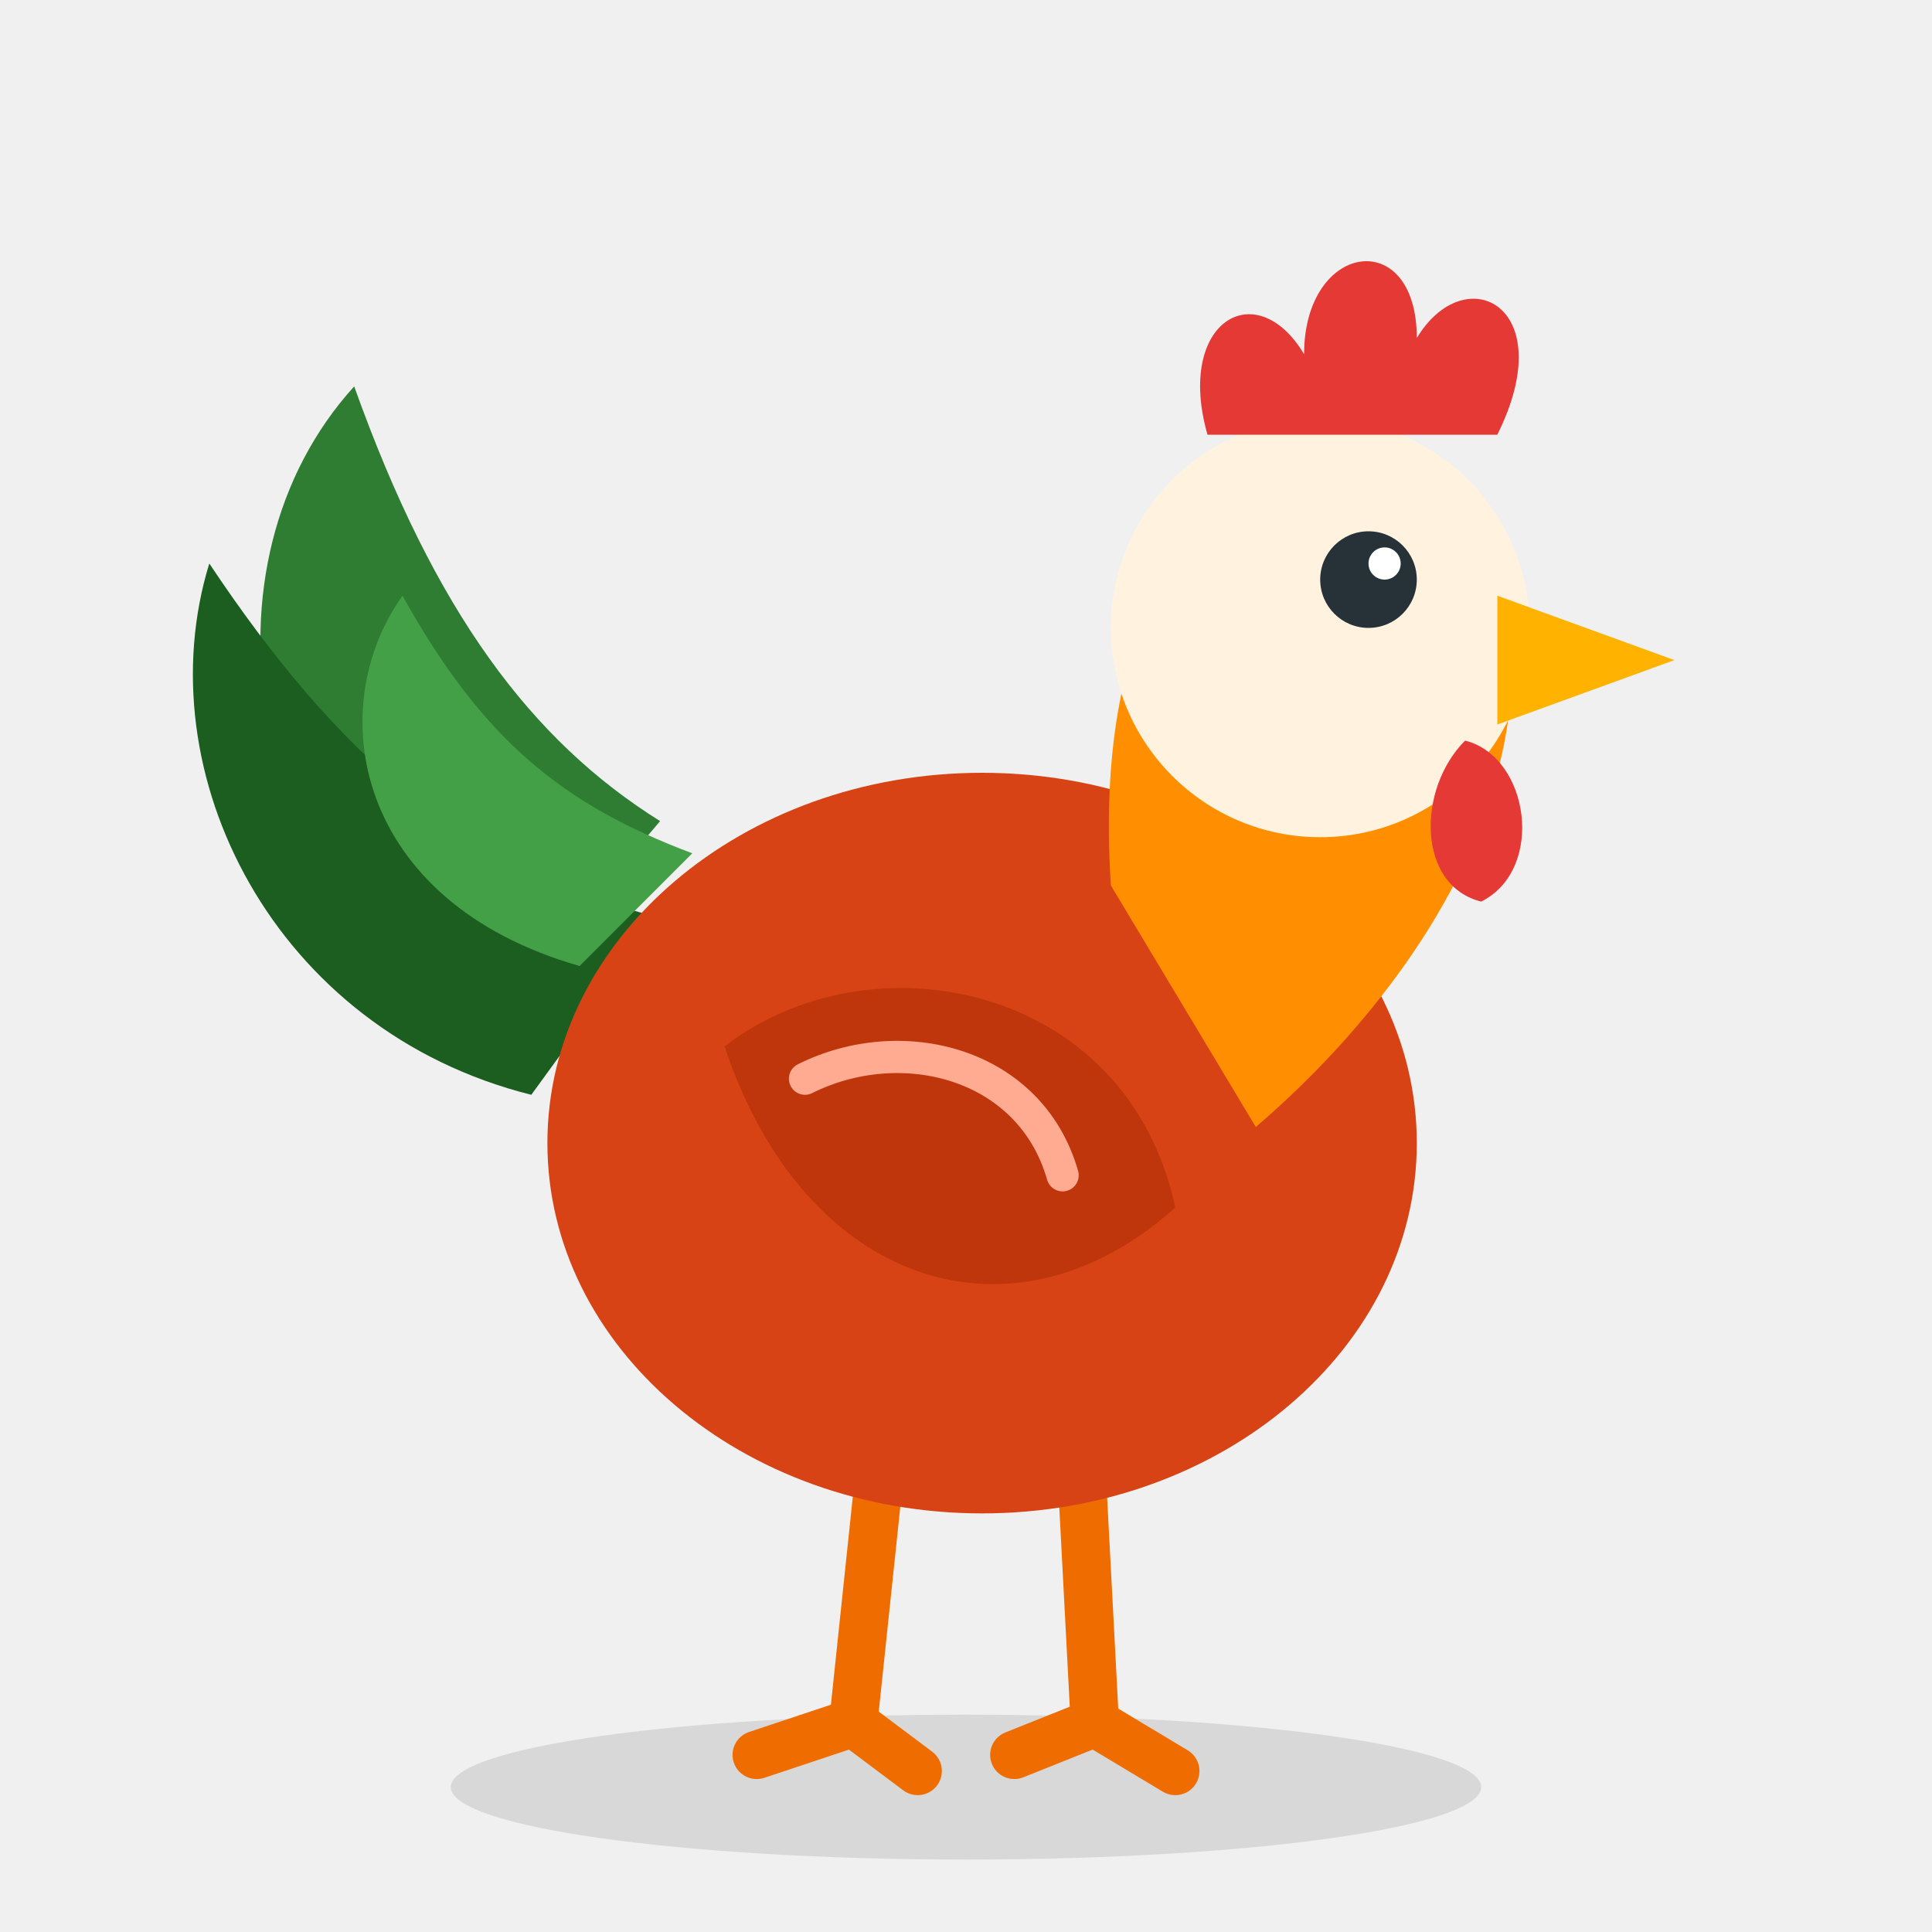
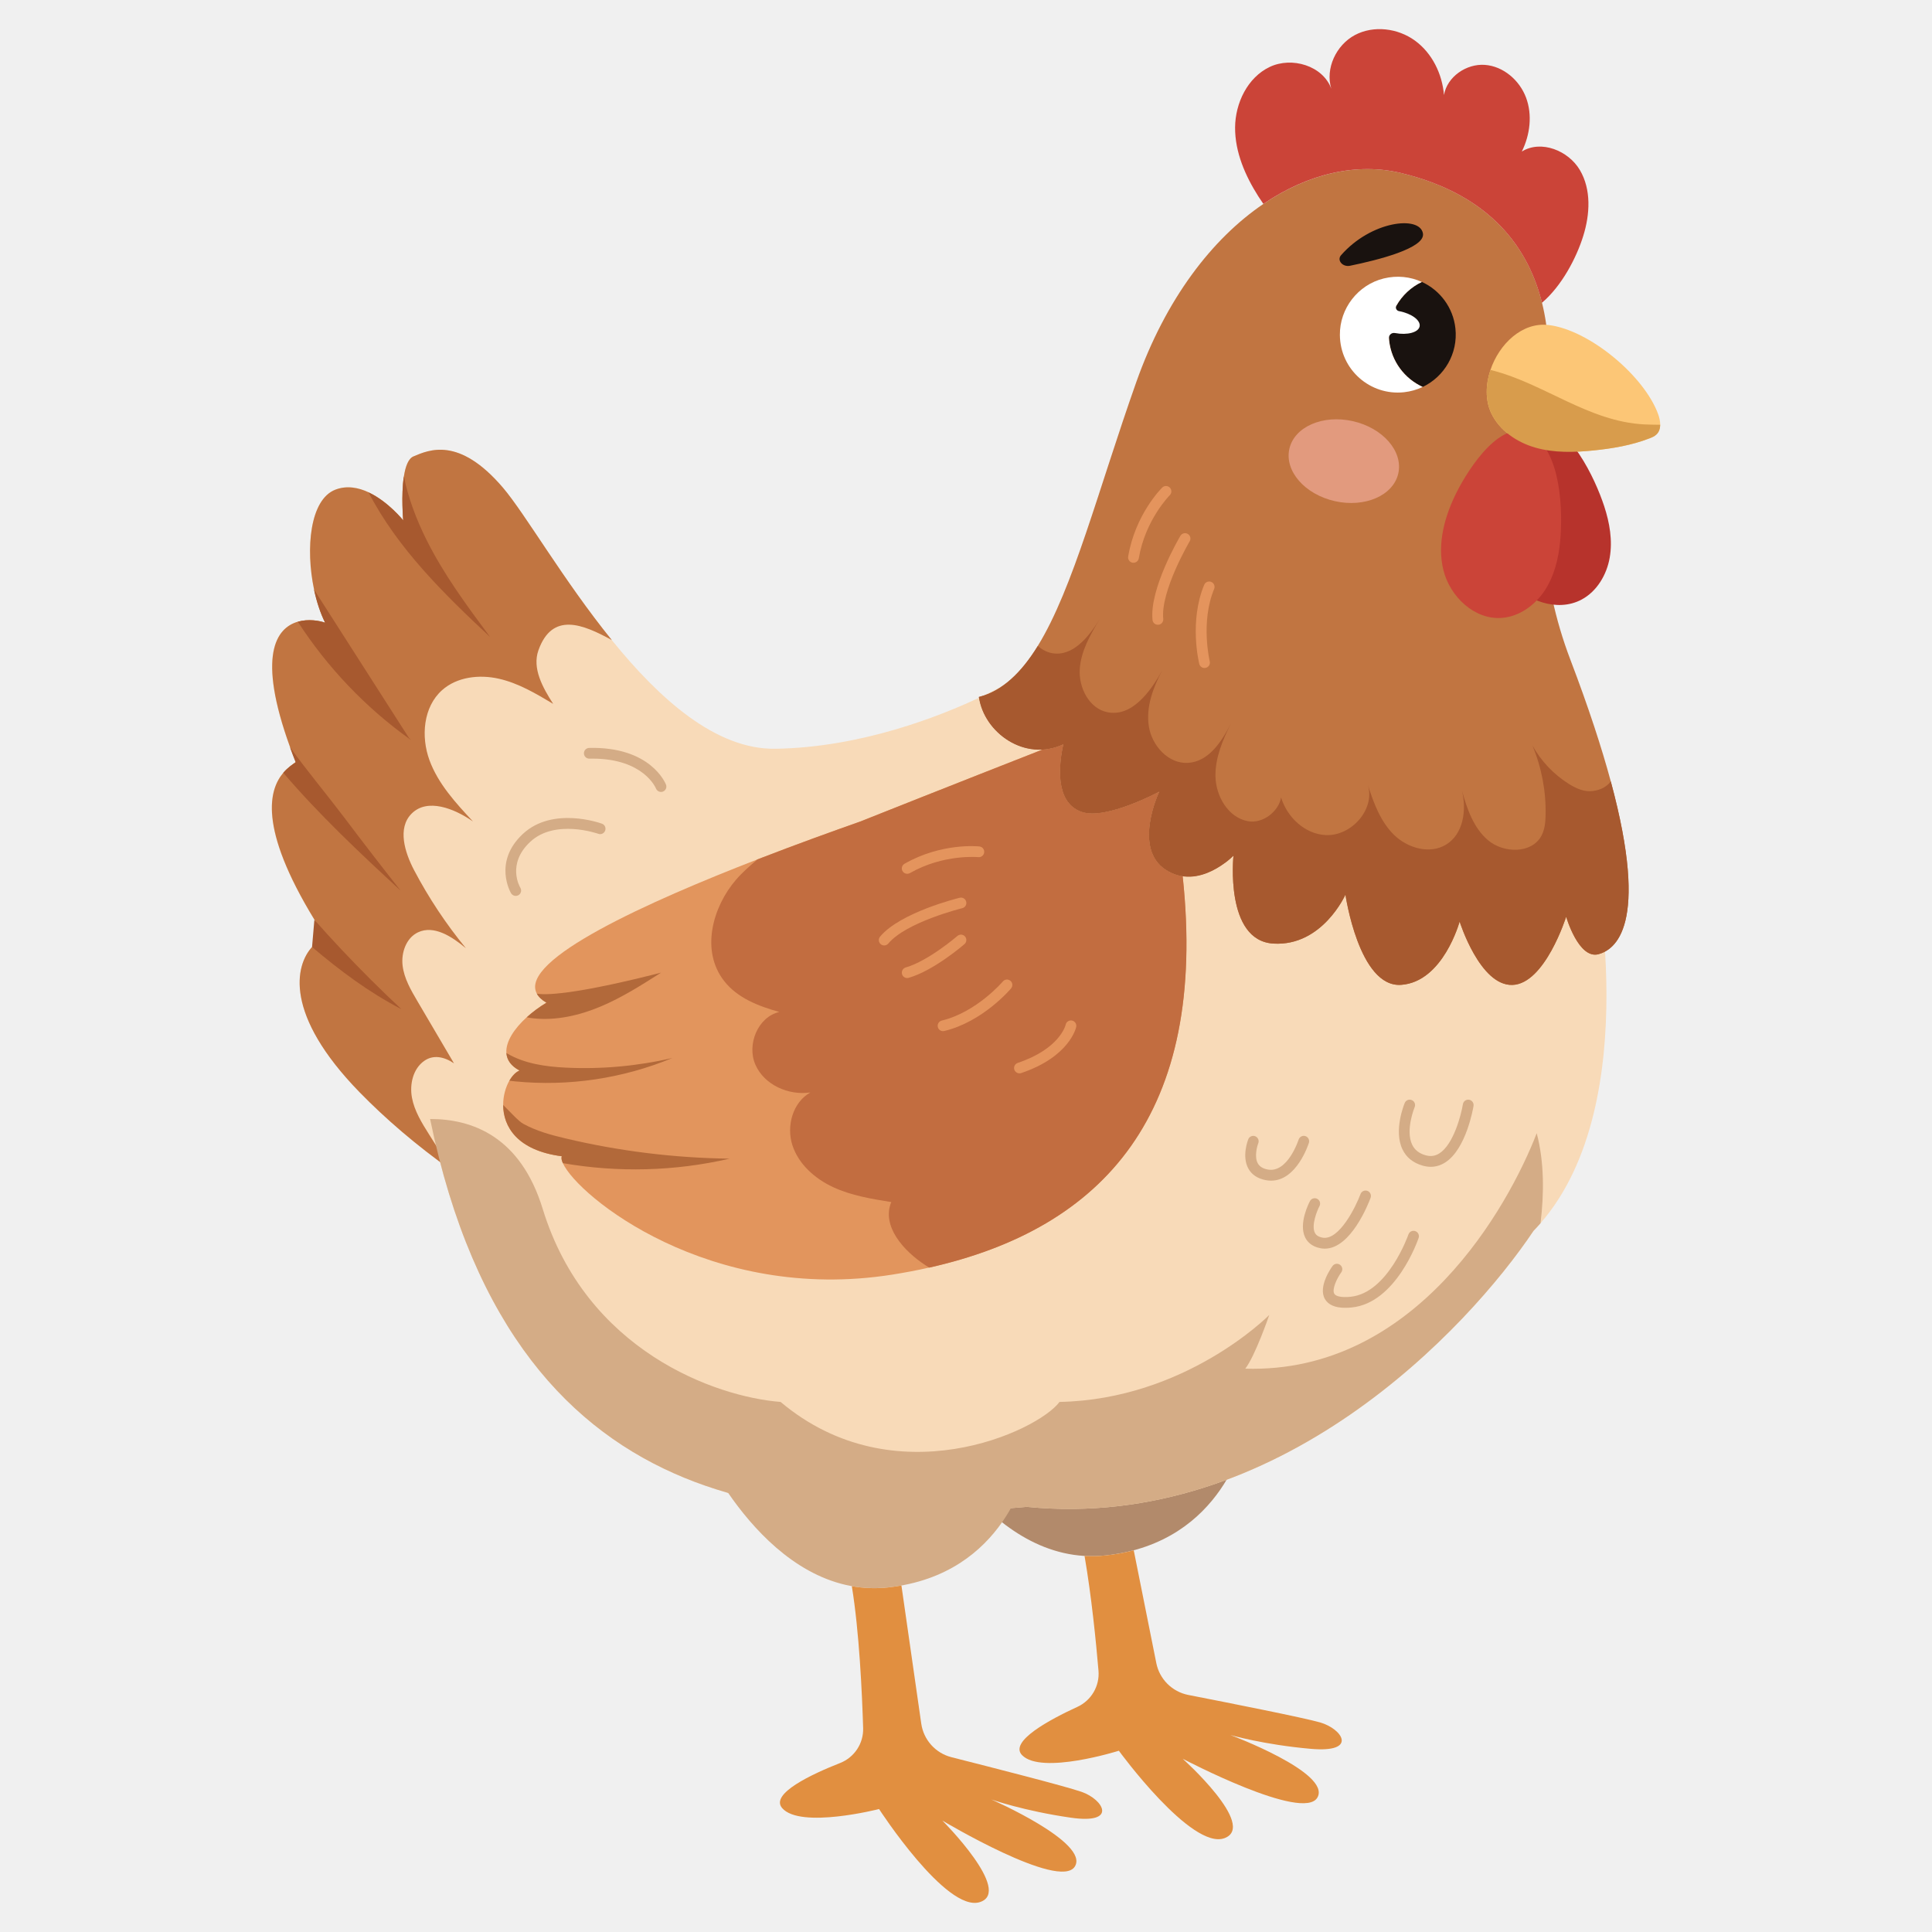
- <svg xmlns="http://www.w3.org/2000/svg" viewBox="0 0 240 240" role="img" aria-label="Gallo">
-   <ellipse cx="120" cy="222" rx="64" ry="9" fill="#000" opacity="0.1" />
-   <g stroke="#ef6c00" stroke-width="6" stroke-linecap="round" fill="none">
-     <path d="M110 176 L106 214 M106 214 L94 218 M106 214 L114 220" />
-     <path d="M134 176 L136 214 M136 214 L126 218 M136 214 L146 220" />
+ <svg xmlns="http://www.w3.org/2000/svg" version="1.1" id="Capa_1" x="0px" y="0px" viewBox="0 0 500 500" style="enable-background:new 0 0 500 500;" xml:space="preserve">
+   <style type="text/css">
+ 	.st0{opacity:0.2;}
+ 	.st1{fill:#FFFFFF;}
+ 	.st2{fill:url(#SVGID_1_);}
+ 	.st3{filter:url(#Adobe_OpacityMaskFilter);}
+ 	.st4{filter:url(#Adobe_OpacityMaskFilter_1_);}
+ 	.st5{mask:url(#SVGID_2_);fill:url(#SVGID_3_);}
+ 	.st6{opacity:0.32;fill:url(#SVGID_4_);}
+ 	.st7{fill:url(#SVGID_5_);}
+ 	.st8{fill:url(#SVGID_6_);}
+ 	.st9{filter:url(#Adobe_OpacityMaskFilter_2_);}
+ 	.st10{filter:url(#Adobe_OpacityMaskFilter_3_);}
+ 	.st11{mask:url(#SVGID_7_);fill:url(#SVGID_8_);}
+ 	.st12{opacity:0.32;fill:url(#SVGID_9_);}
+ 	.st13{fill:url(#SVGID_10_);}
+ 	.st14{fill:url(#SVGID_11_);}
+ 	.st15{filter:url(#Adobe_OpacityMaskFilter_4_);}
+ 	.st16{filter:url(#Adobe_OpacityMaskFilter_5_);}
+ 	.st17{mask:url(#SVGID_12_);fill:url(#SVGID_13_);}
+ 	.st18{opacity:0.32;fill:url(#SVGID_14_);}
+ 	.st19{fill:url(#SVGID_15_);}
+ 	.st20{fill:url(#SVGID_16_);}
+ 	.st21{fill:url(#SVGID_17_);}
+ 	.st22{fill:url(#SVGID_18_);}
+ 	.st23{filter:url(#Adobe_OpacityMaskFilter_6_);}
+ 	.st24{filter:url(#Adobe_OpacityMaskFilter_7_);}
+ 	.st25{mask:url(#SVGID_19_);fill:url(#SVGID_20_);}
+ 	.st26{opacity:0.32;fill:url(#SVGID_21_);}
+ 	.st27{fill:url(#SVGID_22_);}
+ 	.st28{fill:url(#SVGID_23_);}
+ 	.st29{fill:url(#SVGID_24_);}
+ 	.st30{filter:url(#Adobe_OpacityMaskFilter_8_);}
+ 	.st31{filter:url(#Adobe_OpacityMaskFilter_9_);}
+ 	.st32{mask:url(#SVGID_25_);fill:url(#SVGID_26_);}
+ 	.st33{opacity:0.32;fill:url(#SVGID_27_);}
+ 	.st34{fill:url(#SVGID_28_);}
+ 	.st35{fill:url(#SVGID_29_);}
+ 	.st36{fill:url(#SVGID_30_);}
+ 	.st37{fill:url(#SVGID_31_);}
+ 	.st38{fill:url(#SVGID_32_);}
+ 	.st39{fill:#B28A6B;}
+ 	.st40{fill:#F8DAB8;}
+ 	.st41{fill:#C17541;}
+ 	.st42{fill:#E2955D;}
+ 	.st43{fill:#C26D40;}
+ 	.st44{fill:#B2693A;}
+ 	.st45{fill:#A7592F;}
+ 	.st46{fill:#D4AC86;}
+ 	.st47{fill:#E18F40;}
+ 	.st48{fill:#E4945D;}
+ 	.st49{fill:#19120F;}
+ 	.st50{fill:#CB4438;}
+ 	.st51{fill:#FCC676;}
+ 	.st52{fill:#B7332C;}
+ 	.st53{fill:#D89C4C;}
+ 	.st54{opacity:0.7;fill:#EFAA98;}
+ 	.st55{fill:#BFAC9D;}
+ 	.st56{fill:#443C37;}
+ 	.st57{fill:#F4A89D;}
+ 	.st58{fill:#564E48;}
+ 	.st59{fill:#F7E9DB;}
+ 	.st60{fill:#CB786D;}
+ 	.st61{fill:#E6C298;}
+ 	.st62{fill:#BF9A77;}
+ 	.st63{fill:#EFAA98;}
+ 	.st64{fill:#9A5347;}
+ 	.st65{fill:#ECAA9A;}
+ 	.st66{fill:#D3C4B1;}
+ 	.st67{opacity:0.4;fill:#564E48;}
+ 	.st68{fill:#CFBBAA;}
+ 	.st69{fill:#D78E82;}
+ 	.st70{fill:#3A3531;}
+ 	.st71{fill:#5C4235;}
+ 	.st72{opacity:0.5;fill:#3A3531;}
+ 	.st73{fill:#C6B5A6;}
+ 	.st74{opacity:0.3;fill:#9A5347;}
+ 	.st75{opacity:0.5;fill:#EFAA98;}
+ 	.st76{fill:#F0BB35;}
+ 	.st77{fill:#F8BF34;}
+ 	.st78{fill:#2589B0;}
+ 	.st79{fill:#E4A82B;}
+ 	.st80{fill:#E2A82E;}
+ 	.st81{fill:#BD8122;}
+ 	.st82{fill:#C28423;}
+ 	.st83{fill:#C0C9CC;}
+ 	.st84{fill:#F7BF35;}
+ 	.st85{fill:#F8C23D;}
+ 	.st86{fill:#7A4633;}
+ 	.st87{fill:#D19325;}
+ 	.st88{fill:#FDFDFD;}
+ 	.st89{fill:#93D8EB;}
+ 	.st90{fill:#3EB3DA;}
+ 	.st91{fill:#3CB3D9;}
+ 	.st92{fill:#3BB2D8;}
+ 	.st93{fill:#FCEBB6;}
+ 	.st94{fill:#992021;}
+ 	.st95{fill:#3F2118;}
+ 	.st96{fill:#402119;}
+ 	.st97{fill:#EF7073;}
+ 	.st98{fill:#F9C3C4;}
+ 	.st99{fill:#48271D;}
+ 	.st100{fill:#502E23;}
+ 	.st101{fill:#F8F8F7;}
+ 	.st102{fill:#DAE8EC;}
+ 	.st103{fill:#508AA8;}
+ 	.st104{fill:#C0BEBE;}
+ 	.st105{fill:#E3E2E2;}
+ 	.st106{fill:#433C30;}
+ 	.st107{fill:#5A5752;}
+ 	.st108{fill:#4C4749;}
+ 	.st109{fill:#A8A4AB;}
+ 	.st110{fill:#53504B;}
+ 	.st111{fill:#E84E1E;}
+ 	.st112{fill:#C6C3C3;}
+ 	.st113{fill:#625D62;}
+ 	.st114{fill:#7C7973;}
+ 	.st115{fill:#893872;}
+ 	.st116{fill:#A04B8C;}
+ 	.st117{fill:#C2EFFB;}
+ 	.st118{fill:#702A5F;}
+ 	.st119{opacity:0.2;fill:#FFFFFF;}
+ 	.st120{opacity:0.3;fill:#FFFFFF;}
+ 	.st121{opacity:0.5;fill:#FF6E5F;}
+ 	.st122{fill:#383638;}
+ 	.st123{opacity:0.48;fill:#FFFFFF;}
+ 	.st124{opacity:0.5;}
+ 	.st125{fill:#561F4C;}
+ 	.st126{opacity:0.3;}
+ 	.st127{fill:#232323;}
+ 	.st128{opacity:0.4;}
+ 	.st129{opacity:0.5;fill:#FFFFFF;}
+ 	.st130{fill:#E42000;}
+ 	.st131{opacity:0.15;}
+ 	.st132{opacity:0.85;}
+ 	.st133{fill:#FFDA6A;}
+ 	.st134{fill:#86B200;}
+ 	.st135{fill:#A1D735;}
+ 	.st136{fill:#8832BF;}
+ 	.st137{fill:#0C80D9;}
+ 	.st138{fill:#7ABB2F;}
+ 	.st139{fill:#FCBE1A;}
+ 	.st140{fill:#FA720C;}
+ 	.st141{fill:#FF3B7C;}
+ 	.st142{fill:#C62462;}
+ 	.st143{fill:#00B1C9;}
+ 	.st144{fill:#115A60;}
+ 	.st145{fill:#07C9DD;}
+ 	.st146{fill:none;stroke:#22EAEF;stroke-width:14.948;stroke-linecap:round;stroke-miterlimit:10;}
+ 	.st147{opacity:0.8;fill:#07A8A8;}
+ 	.st148{fill:#22EAEF;}
+ 	.st149{fill:#6DCDEB;}
+ 	.st150{fill:#C5FCF1;}
+ 	.st151{fill:#03898C;}
+ 	.st152{fill:#1F7177;}
+ 	.st153{fill:#52C5CE;}
+ 	.st154{fill:#BECFD7;}
+ 	.st155{fill:none;stroke:#FFCF03;stroke-width:7.94;stroke-linecap:round;stroke-linejoin:round;stroke-miterlimit:10;}
+ 	.st156{fill:#0084A8;}
+ 	.st157{fill:#B7295F;}
+ 	.st158{opacity:0.5;fill:#B46EEA;}
+ 	.st159{fill:none;stroke:#FFFFFF;stroke-width:7.94;stroke-linecap:round;stroke-linejoin:round;stroke-miterlimit:10;}
+ 	.st160{opacity:0.8;}
+ 	.st161{fill:#07A8A8;}
+ 	.st162{opacity:0.6;fill:#07A8A8;}
+ 	.st163{fill:#FFCF03;}
+ 	.st164{fill:#FFEEA4;}
+ 	.st165{fill:#7C7C7C;}
+ 	.st166{fill:#706F6D;}
+ 	.st167{fill:#383838;}
+ 	.st168{fill:#545454;}
+ 	.st169{fill:#636363;}
+ 	.st170{fill:#565656;}
+ 	.st171{fill:#444444;}
+ 	.st172{fill:#DD316F;}
+ 	.st173{fill:#CC1B52;}
+ 	.st174{fill:#BA0F4D;}
+ 	.st175{fill:#A80745;}
+ 	.st176{fill:#EDAA03;}
+ 	.st177{fill:#F4B019;}
+ 	.st178{fill:#EA9206;}
+ 	.st179{fill:#E58200;}
+ 	.st180{fill:#0272C6;}
+ 	.st181{fill:#008DD3;}
+ 	.st182{fill:#0255AF;}
+ 	.st183{fill:#F7C614;}
+ 	.st184{fill:#F49F16;}
+ 	.st185{fill:#BC0A4A;}
+ 	.st186{fill:#ED4380;}
+ 	.st187{fill:#0EA7E2;}
+ 	.st188{fill:#3EC8ED;}
+ 	.st189{fill:#1A1A1A;}
+ 	.st190{fill:#6BD6F2;}
+ 	.st191{fill:#919191;}
+ 	.st192{fill:#C46A20;}
+ 	.st193{fill:#D3722A;}
+ 	.st194{fill:#BA601E;}
+ 	.st195{fill:#AD5418;}
+ 	.st196{fill:#B21B1B;}
+ 	.st197{fill:#C62626;}
+ 	.st198{fill:#990D0D;}
+ 	.st199{clip-path:url(#SVGID_34_);}
+ 	.st200{fill:#97DEF7;}
+ 	.st201{fill:#FEF5D7;}
+ 	.st202{fill:#EDC86B;}
+ 	.st203{fill:#8BC10B;}
+ 	.st204{fill:#FCF081;}
+ 	.st205{fill:#74AE00;}
+ 	.st206{fill:#663A03;}
+ 	.st207{fill:#5B3104;}
+ 	.st208{fill:#F7372A;}
+ 	.st209{fill:#BD1C22;}
+ 	.st210{fill:#B22828;}
+ 	.st211{fill:#FFC600;}
+ 	.st212{fill:#EF8800;}
+ 	.st213{fill:#FFD400;}
+ 	.st214{fill:#FFAC00;}
+ 	.st215{fill:#FFE67D;}
+ 	.st216{fill:#FF9B70;}
+ 	.st217{fill:#1D1D1B;}
+ 	.st218{fill:#FCC166;}
+ 	.st219{fill:#F1464C;}
+ 	.st220{fill:#F47A4E;}
+ 	.st221{fill:none;stroke:#FFFFFF;stroke-width:0.85;stroke-miterlimit:10;}
+ 	.st222{fill:#FCA466;stroke:#FFFFFF;stroke-width:0.85;stroke-miterlimit:10;}
+ 	.st223{fill:#87AB11;}
+ 	.st224{fill:none;stroke:#FFFFFF;stroke-width:0.85;stroke-linecap:round;stroke-linejoin:round;stroke-miterlimit:10;}
+ 	.st225{fill:none;stroke:#87AB11;stroke-width:0.85;stroke-linecap:round;stroke-linejoin:round;stroke-miterlimit:10;}
+ 	.st226{clip-path:url(#SVGID_36_);fill:#1A1A1A;}
+ 	.st227{clip-path:url(#SVGID_38_);fill:#1A1A1A;}
+ 	.st228{fill:#3B68AB;}
+ 	.st229{fill:none;stroke:#3B68AB;stroke-width:0.85;stroke-linecap:round;stroke-linejoin:round;stroke-miterlimit:10;}
+ 	.st230{clip-path:url(#SVGID_40_);fill:#1A1A1A;}
+ 	.st231{clip-path:url(#SVGID_42_);fill:#1A1A1A;}
+ 	.st232{fill:#BD71BA;}
+ 	.st233{fill:#AD40A9;}
+ 	.st234{fill:#1178AB;}
+ 	.st235{fill:none;stroke:#1178AB;stroke-width:0.85;stroke-linecap:round;stroke-linejoin:round;stroke-miterlimit:10;}
+ 	.st236{clip-path:url(#SVGID_44_);fill:#1A1A1A;}
+ 	.st237{clip-path:url(#SVGID_46_);fill:#1A1A1A;}
+ 	.st238{fill:#5CC46A;}
+ 	.st239{fill:#1CA75E;}
+ 	.st240{fill:#B19C48;}
+ 	.st241{fill:none;stroke:#B19C48;stroke-width:0.85;stroke-linecap:round;stroke-linejoin:round;stroke-miterlimit:10;}
+ 	.st242{clip-path:url(#SVGID_48_);fill:#1A1A1A;}
+ 	.st243{clip-path:url(#SVGID_50_);fill:#1A1A1A;}
+ 	.st244{fill:#57BFE6;}
+ 	.st245{fill:#259CD4;}
+ 	.st246{fill:#9D5C8B;}
+ 	.st247{fill:none;stroke:#9D5C8B;stroke-width:0.85;stroke-linecap:round;stroke-linejoin:round;stroke-miterlimit:10;}
+ 	.st248{clip-path:url(#SVGID_52_);fill:#1A1A1A;}
+ 	.st249{clip-path:url(#SVGID_54_);fill:#1A1A1A;}
+ 	.st250{fill:#F6D436;}
+ 	.st251{fill:#262623;}
+ 	.st252{fill:#F39597;}
+ 	.st253{fill:#E86519;}
+ </style>
+   <g>
+     <path class="st39" d="M322.27,371.09c0,0-5.3,28.14-36.09,31.45c-30.79,3.31-48.67-37.08-48.67-37.08L322.27,371.09z" />
+     <path class="st40" d="M111.11,288.65c0.06,0.32,0.13,0.64,0.2,0.95c22.45,109.28,101.45,104.82,154.44,100.37   c65.06,6.45,114.23-46.19,131.12-71.43c0.63-0.64,1.23-1.3,1.82-1.98c27.38-31.46,13.58-94.79,13.58-94.79   s-73.01-23.52-75.08-22.53c-2.06,0.99-52.13,11.08-52.13,11.08S88.94,178.39,111.11,288.65z" />
+     <path class="st41" d="M253.33,180.38c1.32,9.27,11.92,16.88,21.85,12.25c-1.65,7.61-1.32,15.56,4.97,17.55   c6.21,1.96,19.5-5.1,19.86-5.29c-0.13,0.27-6.86,14.62,1.66,20.19c8.61,5.63,17.55-3.64,17.55-3.64s-2.31,22.02,10.35,22.76   c12.67,0.75,18.63-12.67,18.63-12.67s3.48,24.09,14.4,23.35c10.92-0.75,15.15-16.39,15.15-16.39s5.22,16.67,13.66,16.41   c8.44-0.26,13.91-17.65,13.91-17.65s3.23,11.17,8.44,9.68c3.98-1.14,13.33-6.92,3.11-44.71c-2.35-8.7-5.74-19.11-10.48-31.55   c-3.92-10.3-6.25-21.14-6.9-32.13c-0.98-16.62,0.6-30.43,1.18-41.27c0.27-5.08,0.16-11.86-1.6-18.92   c-3.34-13.4-12.62-27.82-36.47-33.57c-11.33-2.73-23.94,0.06-35.63,7.99c-13.22,8.97-25.26,24.52-32.91,46.14   c-9.83,27.8-16.27,53.28-25.47,68.23C264.3,174.12,259.43,178.8,253.33,180.38z" />
+     <g>
+       <path class="st40" d="M259.59,177.41c-1.57,1.11-3.22,1.98-4.98,2.57C257.79,178.45,259.59,177.42,259.59,177.41z" />
+       <path class="st40" d="M93.08,282.69c6.63,6.79,14.65,13.72,23.86,20.25c26.21,18.62,61.93,34.05,101.63,34.05    c51.82,0,100.85-37.4,98.44-113.67c-3.18,2.37-9.34,5.68-15.34,1.76c-8.52-5.57-1.78-19.92-1.66-20.19    c-0.36,0.2-13.66,7.25-19.86,5.29c-6.29-1.99-6.62-9.93-4.97-17.55c-9.86,4.6-20.36-2.87-21.81-12.05    c-9.88,4.66-30.34,12.85-52.68,13.2c-15.49,0.25-30.14-13.03-42.36-28.13c-12.46-15.38-22.4-32.65-28.16-39.42    c-11.43-13.4-19.21-9.77-23.18-8.11c-3.97,1.66-2.65,16.55-2.65,16.55s-8.95-11.26-17.55-7.94c-8.61,3.31-7.95,23.83-2.65,34.43    c-4.64-1.65-23.18-3.31-7.62,36.09c-2.65,1.99-16.23,8.95,7.94,45.7C80.16,242.96,67.58,256.53,93.08,282.69z" />
+       <path class="st40" d="M261.61,175.81c-0.66,0.58-1.33,1.12-2.02,1.61C259.59,177.41,260.32,176.78,261.61,175.81z" />
+     </g>
+     <path class="st42" d="M145.39,299.24c-0.17,0.41-0.07,1.02,0.28,1.78c3.77,8.49,37.92,36.36,85.31,28.84   c3.24-0.52,6.4-1.11,9.48-1.81c45.15-10.14,72.18-39.86,65.61-101.29c-1.45-0.22-2.93-0.73-4.4-1.7   c-8.52-5.57-1.78-19.92-1.66-20.19c-0.36,0.2-13.66,7.25-19.86,5.29c-6.29-1.99-6.62-9.93-4.97-17.55   c-1.79,0.84-3.6,1.27-5.38,1.37c-21.69,8.49-47.26,18.66-47.26,18.66c-6.45,2.27-16.07,5.72-26.53,9.77c0,0,0,0.01-0.01,0.01   c-27.92,10.82-61.8,25.97-57.07,34.72c0.45,0.85,1.27,1.64,2.49,2.35c-1.84,1.1-3.57,2.38-5.09,3.76   c-3.27,2.97-5.48,6.35-5.28,9.24c0.12,1.78,1.16,3.37,3.41,4.55c-0.95,0.38-1.88,1.32-2.63,2.63c-0.96,1.67-1.62,3.92-1.61,6.3   C130.23,291.5,133.79,297.74,145.39,299.24z" />
+     <path class="st43" d="M187.41,253.89c3.41,4.38,8.92,6.53,14.28,8c-5.56,1.29-8.48,8.44-6.19,13.66c2.29,5.23,8.58,8.01,14.23,7.18   c-4.55,2.52-6.26,8.66-4.67,13.61c1.59,4.95,5.83,8.69,10.54,10.89c4.72,2.19,9.92,3.04,15.06,3.86   c-2.56,6.24,3.19,12.66,8.83,16.34c0.32,0.21,0.65,0.42,0.98,0.63c45.15-10.14,72.18-39.86,65.61-101.29   c-1.45-0.22-2.93-0.73-4.4-1.7c-8.52-5.57-1.78-19.92-1.66-20.19c-0.36,0.2-13.66,7.25-19.86,5.29c-6.29-1.99-6.62-9.93-4.97-17.55   c-1.79,0.84-3.6,1.27-5.38,1.37c-21.69,8.49-47.26,18.66-47.26,18.66c-6.45,2.27-16.07,5.72-26.53,9.77c0,0,0,0.01-0.01,0.01   c-1.9,1.62-3.82,3.26-5.51,5.22C184.48,234.61,181.22,245.97,187.41,253.89z" />
+     <path class="st44" d="M136.33,263.27c0.58,0.13,1.14,0.22,1.69,0.27c5.94,0.64,11.96-0.75,17.46-3.07   c5.5-2.31,10.57-5.55,15.6-8.75c-19.72,5.05-28.98,5.97-32.05,5.45c-0.03-0.01-0.06-0.01-0.1-0.02c0.45,0.85,1.27,1.64,2.49,2.35   C139.57,260.61,137.84,261.89,136.33,263.27z" />
+     <path class="st44" d="M131.83,279.69c0.5,0.07,1,0.13,1.5,0.17c13.77,1.36,27.88-0.73,40.67-6.05c-9.04,2.1-18.36,2.95-27.62,2.49   c-5.13-0.25-10.55-1-15.06-3.62c-0.09-0.05-0.18-0.11-0.27-0.17c0.12,1.78,1.16,3.37,3.41,4.55   C133.51,277.44,132.58,278.38,131.83,279.69z" />
+     <path class="st44" d="M145.39,299.24c-0.17,0.41-0.07,1.02,0.28,1.78c14.27,2.49,29.03,2.1,43.15-1.16   c-14.3-0.18-28.59-1.94-42.51-5.25c-3.76-0.89-7.52-1.91-10.9-3.78c-1.21-0.67-3.14-2.82-5.19-4.86   C130.23,291.5,133.79,297.74,145.39,299.24z" />
+     <path class="st41" d="M80.76,245.08c-4.37,4.75-7.34,17.44,12.32,37.61c6.63,6.79,14.65,13.72,23.86,20.25   c-1.96-3.11-3.92-6.23-5.89-9.34c-1.88-2.99-3.8-6.07-4.44-9.54c-0.64-3.47,0.29-7.47,3.17-9.5c2.3-1.63,5.08-1.15,7.71,0.63   c-3.16-5.36-6.3-10.72-9.45-16.07c-1.71-2.9-3.46-5.91-3.85-9.25s0.94-7.14,3.98-8.58c4.17-1.97,8.85,1.15,12.4,4.1   c-5.13-6.24-9.62-13.01-13.38-20.15c-2.45-4.65-4.38-10.92-0.69-14.65c4.09-4.15,11.11-1.33,15.9,2c-4.44-4.77-9-9.72-11.25-15.84   c-2.24-6.12-1.62-13.78,3.25-18.13c3.87-3.46,9.63-4.11,14.69-2.97c5.07,1.14,9.61,3.85,14.07,6.51   c-2.69-4.19-5.49-9.19-3.81-13.88c3.59-10.02,11.5-6.73,18.99-2.63c-12.46-15.38-22.4-32.65-28.16-39.42   c-11.43-13.4-19.21-9.77-23.18-8.11c-1.34,0.56-2.08,2.65-2.47,5.16c-0.75,4.89-0.17,11.39-0.17,11.39s-3.86-4.86-8.95-7.25   c-2.65-1.25-5.65-1.83-8.6-0.7c-6.62,2.54-7.76,15.26-5.53,25.82c0.01,0.01,0.01,0.01,0.01,0.02c0.68,3.17,1.65,6.14,2.88,8.59   c-1.47-0.52-4.33-1.05-7.06-0.26c-5.61,1.6-10.67,8.67-2.03,32.48c0.45,1.24,0.94,2.54,1.47,3.87c-0.66,0.49-1.96,1.28-3.21,2.74   c-3.6,4.2-6.67,13.95,8.05,38.05c0,0.01,0,0.01,0.01,0.01c0.95,1.57,1.98,3.2,3.09,4.89C83.48,242.96,82.06,243.67,80.76,245.08z" />
+     <path class="st45" d="M95.39,127.44c7.47,14.44,19.49,26.27,31.46,37.43c-6.01-8.1-12.05-16.25-16.53-25.28   c-2.54-5.11-4.65-10.63-5.8-16.3c-0.75,4.89-0.17,11.39-0.17,11.39S100.47,129.83,95.39,127.44z" />
+     <path class="st45" d="M77.08,160.91c7.64,11.81,17.51,22.18,28.95,30.36c0.12,0.09,0.24,0.18,0.36,0.26l-0.59-0.61l-24.55-38.37   c0.01,0.01,0.01,0.01,0.01,0.02c0.68,3.17,1.65,6.14,2.88,8.59C82.67,160.65,79.81,160.13,77.08,160.91z" />
+     <path class="st45" d="M73.31,200c9.31,10.88,19.8,20.75,30.35,30.47c-4.87-6.17-9.67-12.39-14.39-18.66   c-4.51-5.98-9.62-12.08-14.22-18.42c0.45,1.24,0.94,2.54,1.47,3.87C75.87,197.75,74.56,198.54,73.31,200z" />
+     <path class="st45" d="M81.36,238.05c0,0.01,0.01,0.02,0.03,0.03c2.26,2.56,4.56,5.07,6.9,7.56c5.03,5.34,10.23,10.53,15.59,15.53   c-8.36-4.33-15.94-9.98-23.12-16.09" />
+     <g>
+       <path class="st46" d="M370.27,301.97c1.31,0,2.56-0.37,3.74-1.12c5.47-3.47,7.27-14.18,7.34-14.64c0.12-0.76-0.39-1.47-1.15-1.6    c-0.76-0.12-1.48,0.39-1.6,1.15c-0.45,2.75-2.42,10.41-6.09,12.73c-1.1,0.7-2.27,0.86-3.58,0.49c-1.68-0.48-2.81-1.37-3.46-2.73    c-1.81-3.75,0.62-9.67,0.64-9.73c0.3-0.71-0.04-1.53-0.75-1.82c-0.71-0.3-1.53,0.04-1.82,0.75c-0.12,0.29-2.93,7.12-0.58,12.01    c1,2.09,2.76,3.5,5.21,4.2C368.88,301.86,369.59,301.97,370.27,301.97z" />
+     </g>
+     <g>
+       <path class="st46" d="M342.85,323.15c6.78,0,11.34-11.75,11.86-13.16c0.27-0.72-0.1-1.52-0.82-1.79c-0.72-0.27-1.52,0.1-1.79,0.82    c-1.18,3.19-5.52,12.11-9.85,11.28c-1.34-0.26-1.77-0.86-1.98-1.29c-0.94-1.95,0.6-5.71,1.21-6.87c0.36-0.68,0.1-1.52-0.58-1.88    c-0.68-0.36-1.52-0.1-1.88,0.58c-0.31,0.58-2.97,5.81-1.26,9.38c0.5,1.04,1.59,2.37,3.96,2.82    C342.1,323.12,342.48,323.15,342.85,323.15z" />
+     </g>
+     <g>
+       <path class="st46" d="M328.97,305.55c6.61,0,9.63-9.35,9.77-9.78c0.23-0.73-0.18-1.52-0.91-1.75c-0.73-0.23-1.51,0.18-1.75,0.91    l0,0c-0.03,0.09-2.83,8.73-7.99,7.74c-1.27-0.24-2.12-0.77-2.58-1.61c-0.91-1.66-0.21-4.31,0.13-5.19    c0.28-0.71-0.07-1.52-0.78-1.81c-0.72-0.28-1.52,0.06-1.81,0.78c-0.07,0.18-1.72,4.39,0.01,7.56c0.87,1.6,2.39,2.61,4.5,3.02    C328.05,305.51,328.52,305.55,328.97,305.55z" />
+     </g>
+     <g>
+       <path class="st46" d="M348.16,338.46c0.52,0,1.07-0.03,1.66-0.09c11.44-1.15,17.09-17.3,17.32-17.99    c0.25-0.73-0.14-1.52-0.87-1.77c-0.73-0.25-1.52,0.14-1.77,0.87c-0.05,0.15-5.31,15.15-14.96,16.12    c-2.27,0.23-3.81-0.06-4.23-0.79c-0.66-1.15,0.69-3.98,1.81-5.53c0.45-0.62,0.31-1.49-0.31-1.95c-0.62-0.45-1.49-0.32-1.95,0.31    c-0.39,0.54-3.8,5.38-1.97,8.55C343.76,337.7,345.53,338.46,348.16,338.46z" />
+     </g>
+     <g>
+       <path class="st46" d="M171.07,204.95c0.17,0,0.34-0.03,0.5-0.09c0.72-0.28,1.07-1.09,0.79-1.8c-0.16-0.4-4-9.86-19.88-9.5    c-0.77,0.02-1.38,0.65-1.36,1.42c0.02,0.77,0.65,1.38,1.42,1.36c0.26-0.01,0.52-0.01,0.78-0.01c13.28,0,16.41,7.65,16.44,7.73    C169.99,204.61,170.51,204.95,171.07,204.95z" />
+     </g>
+     <g>
+       <path class="st46" d="M133.47,231.86c0.25,0,0.5-0.07,0.73-0.2c0.66-0.4,0.86-1.26,0.46-1.92c-0.15-0.24-3.58-6.19,2.61-11.92    c6.44-5.96,17.46-2.07,17.57-2.03c0.73,0.26,1.52-0.11,1.78-0.84c0.26-0.72-0.11-1.52-0.83-1.78c-0.52-0.19-12.72-4.51-20.42,2.6    c-7.91,7.31-3.15,15.34-3.1,15.42C132.54,231.62,133,231.86,133.47,231.86z" />
+     </g>
+     <path class="st46" d="M265.91,379.37c0,0-5.3,28.14-36.09,31.45s-48.67-37.08-48.67-37.08L265.91,379.37z" />
+     <path class="st46" d="M111.31,289.6c22.45,109.28,101.45,104.82,154.44,100.37c65.06,6.45,114.23-46.19,131.12-71.43   c0.63-0.64,1.23-1.3,1.82-1.98c0.92-7.58,0.98-15.84-0.99-23.28c-7.29,18.87-31.3,62.25-75.42,60.93c2.53-3.26,6.1-13.58,6.21-13.9   c-0.33,0.33-21.77,21.86-54.29,22.51c-5.63,7.61-42.71,24.83-72.18,0c-16.88-1.32-50.32-13.24-61.58-50   C134.7,294.13,122.2,289.57,111.31,289.6z" />
+     <path class="st47" d="M278.82,441.74c3.61-1.66,5.8-5.39,5.47-9.35c-0.62-7.31-1.81-19.29-3.61-29.72   c1.79,0.11,3.62,0.07,5.51-0.13c2.58-0.28,4.99-0.73,7.22-1.33l5.84,29.19c0.83,4.17,4.1,7.43,8.28,8.25   c10.55,2.06,29.92,5.9,34.1,7.11c5.82,1.67,9.89,7.91-2.36,6.84c-12.24-1.07-20.84-3.58-20.84-3.58s26.15,9.76,22.52,16.17   c-3.63,6.42-34.87-10.03-34.87-10.03s19.35,17.34,10.83,20.55c-8.53,3.2-27.35-22.62-27.35-22.62s-20.05,6.32-25.06,1.13   C261.1,450.69,271.68,445.02,278.82,441.74z" />
+     <path class="st47" d="M217.41,456.27c3.7-1.46,6.09-5.06,5.97-9.03c-0.27-9-1.01-25.07-2.93-36.74c2.97,0.53,6.1,0.68,9.37,0.33   c1.2-0.13,2.35-0.3,3.47-0.5l5.13,35.74c0.6,4.21,3.69,7.64,7.81,8.69c10.42,2.64,29.55,7.53,33.66,8.96   c5.72,1.99,9.44,8.44-2.73,6.7s-20.61-4.72-20.61-4.72s25.58,11.17,21.6,17.38c-3.97,6.21-34.27-11.92-34.27-11.92   s18.38,18.38,9.69,21.11c-8.69,2.73-26.07-24.09-26.07-24.09s-20.36,5.21-25.08-0.25C199.22,464.23,210.09,459.15,217.41,456.27z" />
+     <g>
+       <path class="st48" d="M234.79,226.14c0.23,0,0.47-0.06,0.69-0.18c8.74-4.99,17.61-4.14,17.7-4.13c0.76,0.08,1.45-0.47,1.53-1.24    c0.08-0.76-0.47-1.45-1.24-1.53c-0.4-0.04-9.83-0.98-19.38,4.48c-0.67,0.38-0.9,1.23-0.52,1.9    C233.83,225.89,234.3,226.14,234.79,226.14z" />
+     </g>
+     <g>
+       <path class="st48" d="M294.43,145.13c0.15-0.18,0.25-0.4,0.29-0.65c1.67-9.93,7.95-16.25,8.02-16.32    c0.54-0.54,0.55-1.42,0.01-1.97c-0.54-0.55-1.42-0.55-1.97-0.01c-0.28,0.28-6.98,6.99-8.81,17.84c-0.13,0.76,0.38,1.48,1.14,1.61    C293.63,145.71,294.12,145.51,294.43,145.13z" />
+     </g>
+     <g>
+       <path class="st48" d="M228.83,244.68c0.4,0,0.8-0.17,1.07-0.5c4.62-5.54,18.98-9.11,19.13-9.14c0.75-0.18,1.21-0.94,1.02-1.68    c-0.18-0.75-0.94-1.21-1.68-1.02c-0.63,0.15-15.4,3.82-20.61,10.06c-0.49,0.59-0.41,1.47,0.18,1.96    C228.19,244.57,228.51,244.68,228.83,244.68z" />
+     </g>
+     <g>
+       <path class="st48" d="M300.66,161.27c0.28-0.29,0.43-0.69,0.39-1.12c-0.73-7.18,6.77-19.94,6.84-20.06    c0.39-0.66,0.17-1.52-0.49-1.91c-0.66-0.39-1.52-0.17-1.91,0.49c-0.33,0.55-8.04,13.69-7.22,21.77c0.08,0.77,0.76,1.32,1.53,1.24    C300.14,161.65,300.44,161.5,300.66,161.27z" />
+     </g>
+     <g>
+       <path class="st48" d="M234.79,253.12c0.13,0,0.26-0.02,0.39-0.06c6.51-1.89,14.11-8.45,14.43-8.73c0.58-0.5,0.64-1.38,0.14-1.97    c-0.5-0.58-1.39-0.64-1.97-0.14c-0.07,0.06-7.46,6.44-13.38,8.16c-0.74,0.21-1.16,0.99-0.95,1.73    C233.62,252.73,234.18,253.12,234.79,253.12z" />
+     </g>
+     <g>
+       <path class="st48" d="M244.06,266.86c0.11,0,0.22-0.01,0.33-0.04c9.93-2.4,16.99-10.68,17.28-11.03c0.49-0.59,0.42-1.47-0.17-1.96    c-0.59-0.49-1.47-0.42-1.96,0.17c-0.07,0.08-6.78,7.94-15.8,10.12c-0.75,0.18-1.21,0.93-1.03,1.68    C242.86,266.44,243.43,266.86,244.06,266.86z" />
+     </g>
+     <g>
+       <path class="st48" d="M311.8,151.07c-0.06,0.09-0.12,0.18-0.16,0.29c-3.92,9.44-1.38,20.02-1.27,20.46    c0.18,0.75,0.94,1.2,1.69,1.02c0.75-0.18,1.2-0.94,1.02-1.69c-0.02-0.1-2.42-10.16,1.14-18.73c0.29-0.71-0.04-1.53-0.75-1.82    C312.86,150.35,312.17,150.56,311.8,151.07z" />
+     </g>
+     <g>
+       <path class="st48" d="M263.84,277.78c0.15,0,0.3-0.02,0.44-0.07c12.45-4.19,14.18-11.63,14.24-11.94    c0.16-0.75-0.32-1.49-1.07-1.65c-0.75-0.16-1.49,0.31-1.65,1.06c-0.07,0.28-1.61,6.27-12.41,9.9c-0.73,0.25-1.12,1.04-0.88,1.76    C262.72,277.41,263.26,277.78,263.84,277.78z" />
+     </g>
+     <path class="st45" d="M253.33,180.38c1.32,9.27,11.92,16.88,21.85,12.25c-1.65,7.61-1.32,15.56,4.97,17.55   c6.21,1.96,19.5-5.1,19.86-5.29c-0.13,0.27-6.86,14.62,1.66,20.19c8.61,5.63,17.55-3.64,17.55-3.64s-2.31,22.02,10.35,22.76   c12.67,0.75,18.63-12.67,18.63-12.67s3.48,24.09,14.4,23.35c10.92-0.75,15.15-16.39,15.15-16.39s5.22,16.67,13.66,16.41   c8.44-0.26,13.91-17.65,13.91-17.65s3.23,11.17,8.44,9.68c3.98-1.14,13.33-6.92,3.11-44.71c-0.98,1.32-2.49,2.22-4.71,2.5   c-2.17,0.28-4.31-0.69-6.15-1.85c-3.9-2.45-7.17-5.89-9.41-9.91c2.38,5.69,3.54,11.89,3.4,18.05c-0.04,1.81-0.22,3.67-1.07,5.27   c-2.49,4.7-9.8,4.6-13.85,1.15c-3.74-3.19-5.4-8.07-6.74-12.85c1.28,5.16,0.35,11.31-4.12,14.02c-4.19,2.54-9.9,0.91-13.41-2.5   c-3.5-3.41-5.28-8.19-6.77-12.85c1.83,6.31-4.36,13.17-10.92,12.87c-5.39-0.25-9.98-4.56-11.58-9.73   c-0.61,3.57-4.67,6.83-8.55,6.14c-5.13-0.93-8.36-6.49-8.43-11.69c-0.06-4.77,1.87-9.29,3.98-13.59   c-2.42,4.83-5.82,9.87-11.08,10.18c-5.07,0.3-9.36-4.44-10.14-9.45c-0.79-5.02,1.11-10.05,3.48-14.54   c-3.07,5.64-7.92,12.16-14.21,10.88c-4.72-0.96-7.46-6.35-7.15-11.16c0.31-4.65,2.71-8.86,5.12-12.87   c-2.84,4.63-6.99,9.7-12.27,8.75c-1.39-0.25-2.64-0.93-3.69-1.87C264.3,174.12,259.43,178.8,253.33,180.38z" />
+     <g>
+       <path class="st49" d="M359.51,88.1c0.58,5.45,4.03,9.91,8.69,12.04c5.59-2.66,9.16-8.64,8.46-15.14    c-0.58-5.45-4.03-9.91-8.68-12.04C362.38,75.62,358.81,81.6,359.51,88.1z" />
+       <path class="st1" d="M358.09,72.07c3.49-0.86,6.94-0.45,9.88,0.9c-2.81,1.33-5.1,3.5-6.6,6.15c-0.32,0.57,0.04,1.28,0.69,1.4    c0,0,0.01,0,0.01,0c3.24,0.61,5.62,2.37,5.33,3.94c-0.29,1.56-3.16,2.34-6.39,1.73c-0.01,0-0.01,0-0.02,0    c-0.84-0.16-1.59,0.5-1.54,1.34c0.01,0.19,0.03,0.38,0.05,0.57c0.58,5.45,4.03,9.91,8.69,12.04c-1.48,0.71-3.12,1.18-4.84,1.37    c-8.73,0.94-16.51-5.82-16.59-14.82C346.69,79.84,351.44,73.71,358.09,72.07z" />
+     </g>
+     <path class="st49" d="M347.06,66.05c-1.14,1.3,0.4,3.12,2.32,2.73c7.17-1.47,19.5-4.55,18.88-8.35   C367.48,55.68,354.85,57.15,347.06,66.05z" />
+     <path class="st50" d="M319.64,33.01c-0.03,6.35,2.61,12.44,6.01,17.8c0.42,0.66,0.86,1.32,1.31,1.96   c11.69-7.94,24.3-10.72,35.63-7.99c23.86,5.75,33.13,20.17,36.47,33.57c5.12-4.33,8.95-11.67,10.69-17.31   c1.74-5.59,2.1-11.99-0.88-17.03c-2.97-5.04-10.03-7.87-15.02-4.8c2.12-4.31,2.77-9.46,1.09-13.95c-1.68-4.5-5.89-8.13-10.67-8.47   c-4.79-0.34-9.75,3.07-10.57,7.8c-0.45-5.47-3.07-10.85-7.51-14.08c-4.43-3.23-10.7-4.01-15.54-1.44   c-4.84,2.58-7.72,8.65-6.11,13.9c-2.17-5.97-10.22-8.38-15.95-5.64C322.87,20.06,319.68,26.67,319.64,33.01z" />
+     <path class="st51" d="M385.9,106.86c2.13,4.55,6.67,7.63,11.5,9c4.84,1.37,9.96,1.23,14.96,0.72c4.95-0.5,9.91-1.34,14.55-3.14   c0.65-0.25,1.31-0.53,1.8-1.02c0.68-0.65,0.94-1.55,0.95-2.49c0.01-0.92-0.22-1.89-0.54-2.76c-3.6-9.89-17.74-21.74-28.28-23.05   c-6.91-0.86-12.86,4.93-15.11,11.61C384.46,99.51,384.36,103.56,385.9,106.86z" />
+     <path class="st52" d="M415.17,131.02c1.4,4.28,2.2,8.87,1.42,13.31c-0.78,4.44-3.31,8.72-7.28,10.84   c-6.25,3.34-14.52,0.37-18.83-5.25c-4.32-5.62-5.35-13.15-4.92-20.22c0.38-6.24,2.76-22.45,11.92-21.09   C406.27,109.91,412.79,123.76,415.17,131.02z" />
+     <path class="st50" d="M403.76,140.14c-0.43,4.49-1.54,9.01-4.04,12.76s-6.53,6.66-11.02,7.01c-7.07,0.56-13.45-5.48-15.15-12.37   c-1.7-6.88,0.37-14.19,3.61-20.5c2.85-5.56,11.53-19.46,19.38-14.54C404.08,117.23,404.5,132.53,403.76,140.14z" />
+     <path class="st53" d="M385.9,106.86c2.13,4.55,6.67,7.63,11.5,9c4.84,1.37,9.96,1.23,14.96,0.72c4.95-0.5,9.91-1.34,14.55-3.14   c0.65-0.25,1.31-0.53,1.8-1.02c0.68-0.65,0.94-1.55,0.95-2.49c-1.36-0.03-2.72-0.02-4.08-0.09c-14.52-0.75-25.79-10.49-39.43-14   l-0.42-0.1C384.46,99.51,384.36,103.56,385.9,106.86z" />
+     <ellipse transform="matrix(0.2206 -0.9754 0.9754 0.2206 154.6484 432.2309)" class="st54" cx="347.77" cy="119.35" rx="10.61" ry="14.45" />
  </g>
-   <path d="M60 128 C30 110 24 70 44 48 C54 76 66 92 82 102 Z" fill="#2e7d32" />
-   <path d="M66 136 C34 128 18 96 26 70 C42 94 58 108 82 114 Z" fill="#1b5e20" />
-   <path d="M72 120 C44 112 40 88 50 74 C60 92 70 100 86 106 Z" fill="#43a047" />
-   <ellipse cx="122" cy="142" rx="54" ry="46" fill="#d84315" />
-   <path d="M90 130 C108 116 140 122 146 150 C126 168 100 160 90 130 Z" fill="#bf360c" />
-   <path d="M100 134 C112 128 128 132 132 146" fill="none" stroke="#ffab91" stroke-width="4" stroke-linecap="round" />
-   <path d="M138 110 C136 80 146 62 162 58 C182 56 192 74 186 96 C182 112 170 128 156 140 Z" fill="#ff8f00" />
-   <circle cx="164" cy="78" r="26" fill="#fff3e0" />
-   <path d="M150 54 C146 40 156 34 162 44 C162 30 176 28 176 42 C182 32 194 38 186 54 Z" fill="#e53935" />
-   <path d="M186 74 L208 82 L186 90 Z" fill="#ffb300" />
-   <path d="M182 92 C190 94 192 108 184 112 C176 110 176 98 182 92 Z" fill="#e53935" />
-   <circle cx="170" cy="72" r="6" fill="#263238" />
-   <circle cx="172" cy="70" r="2" fill="#fff" />
</svg>
